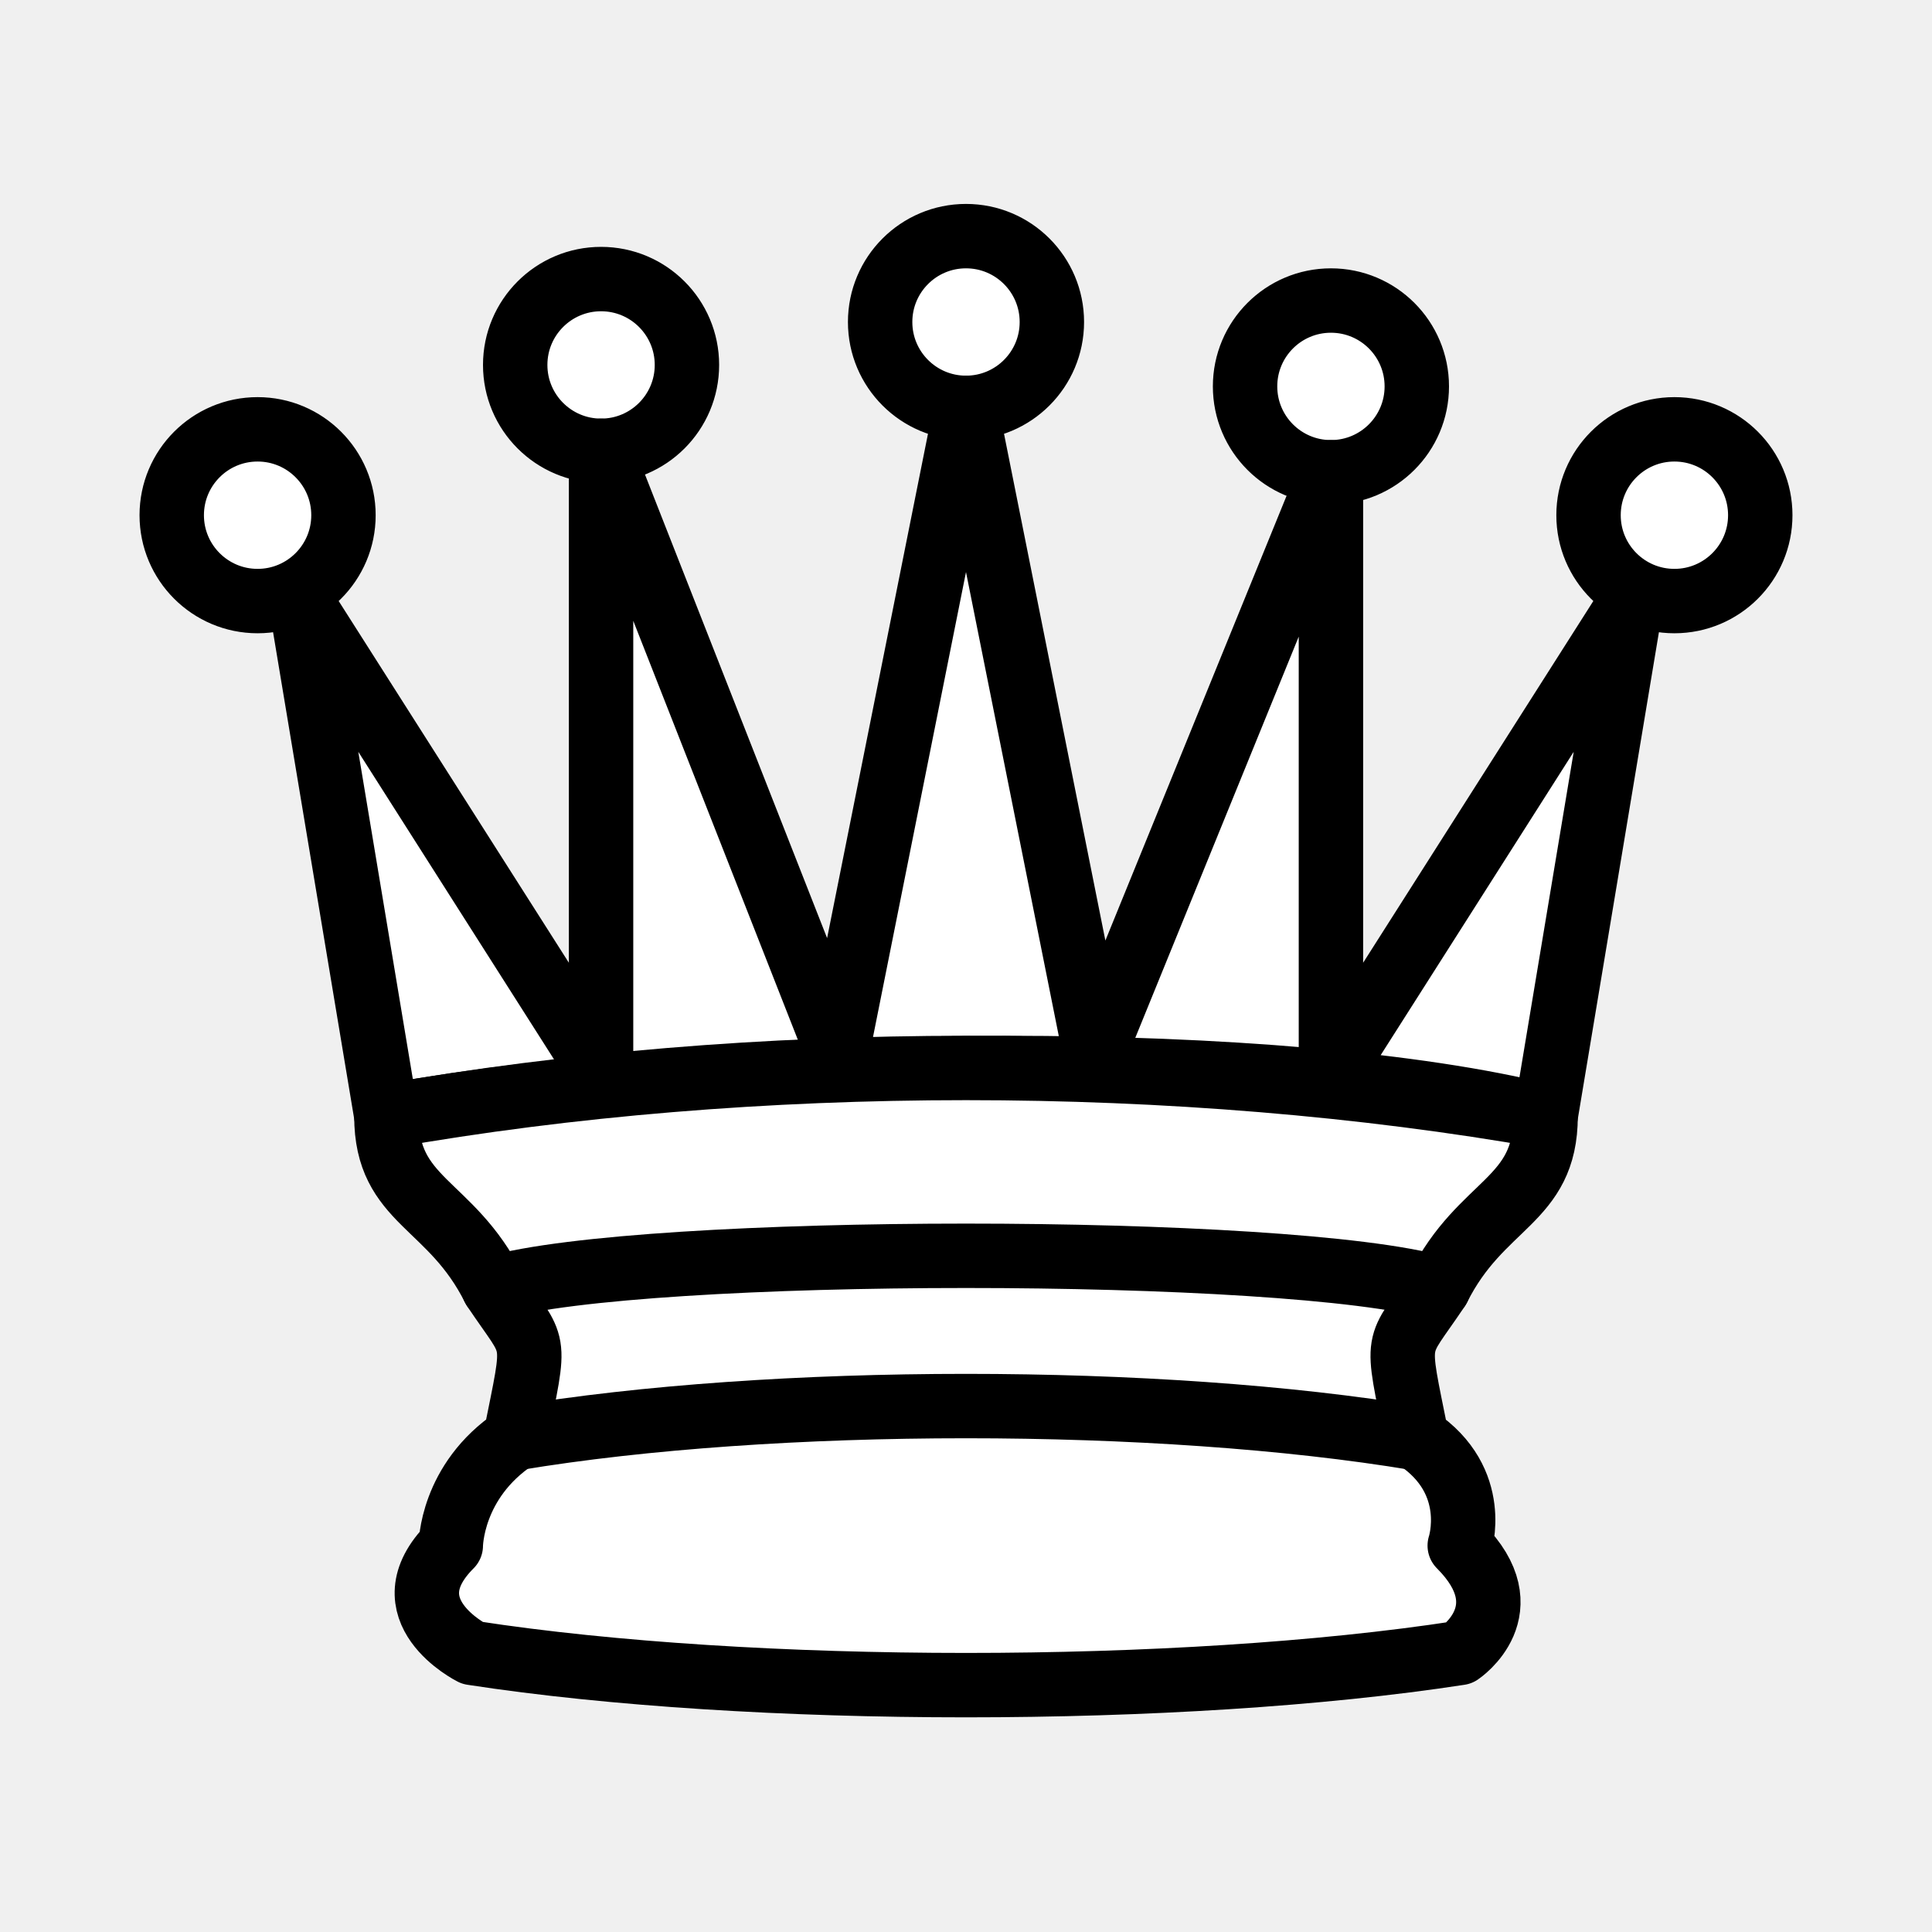
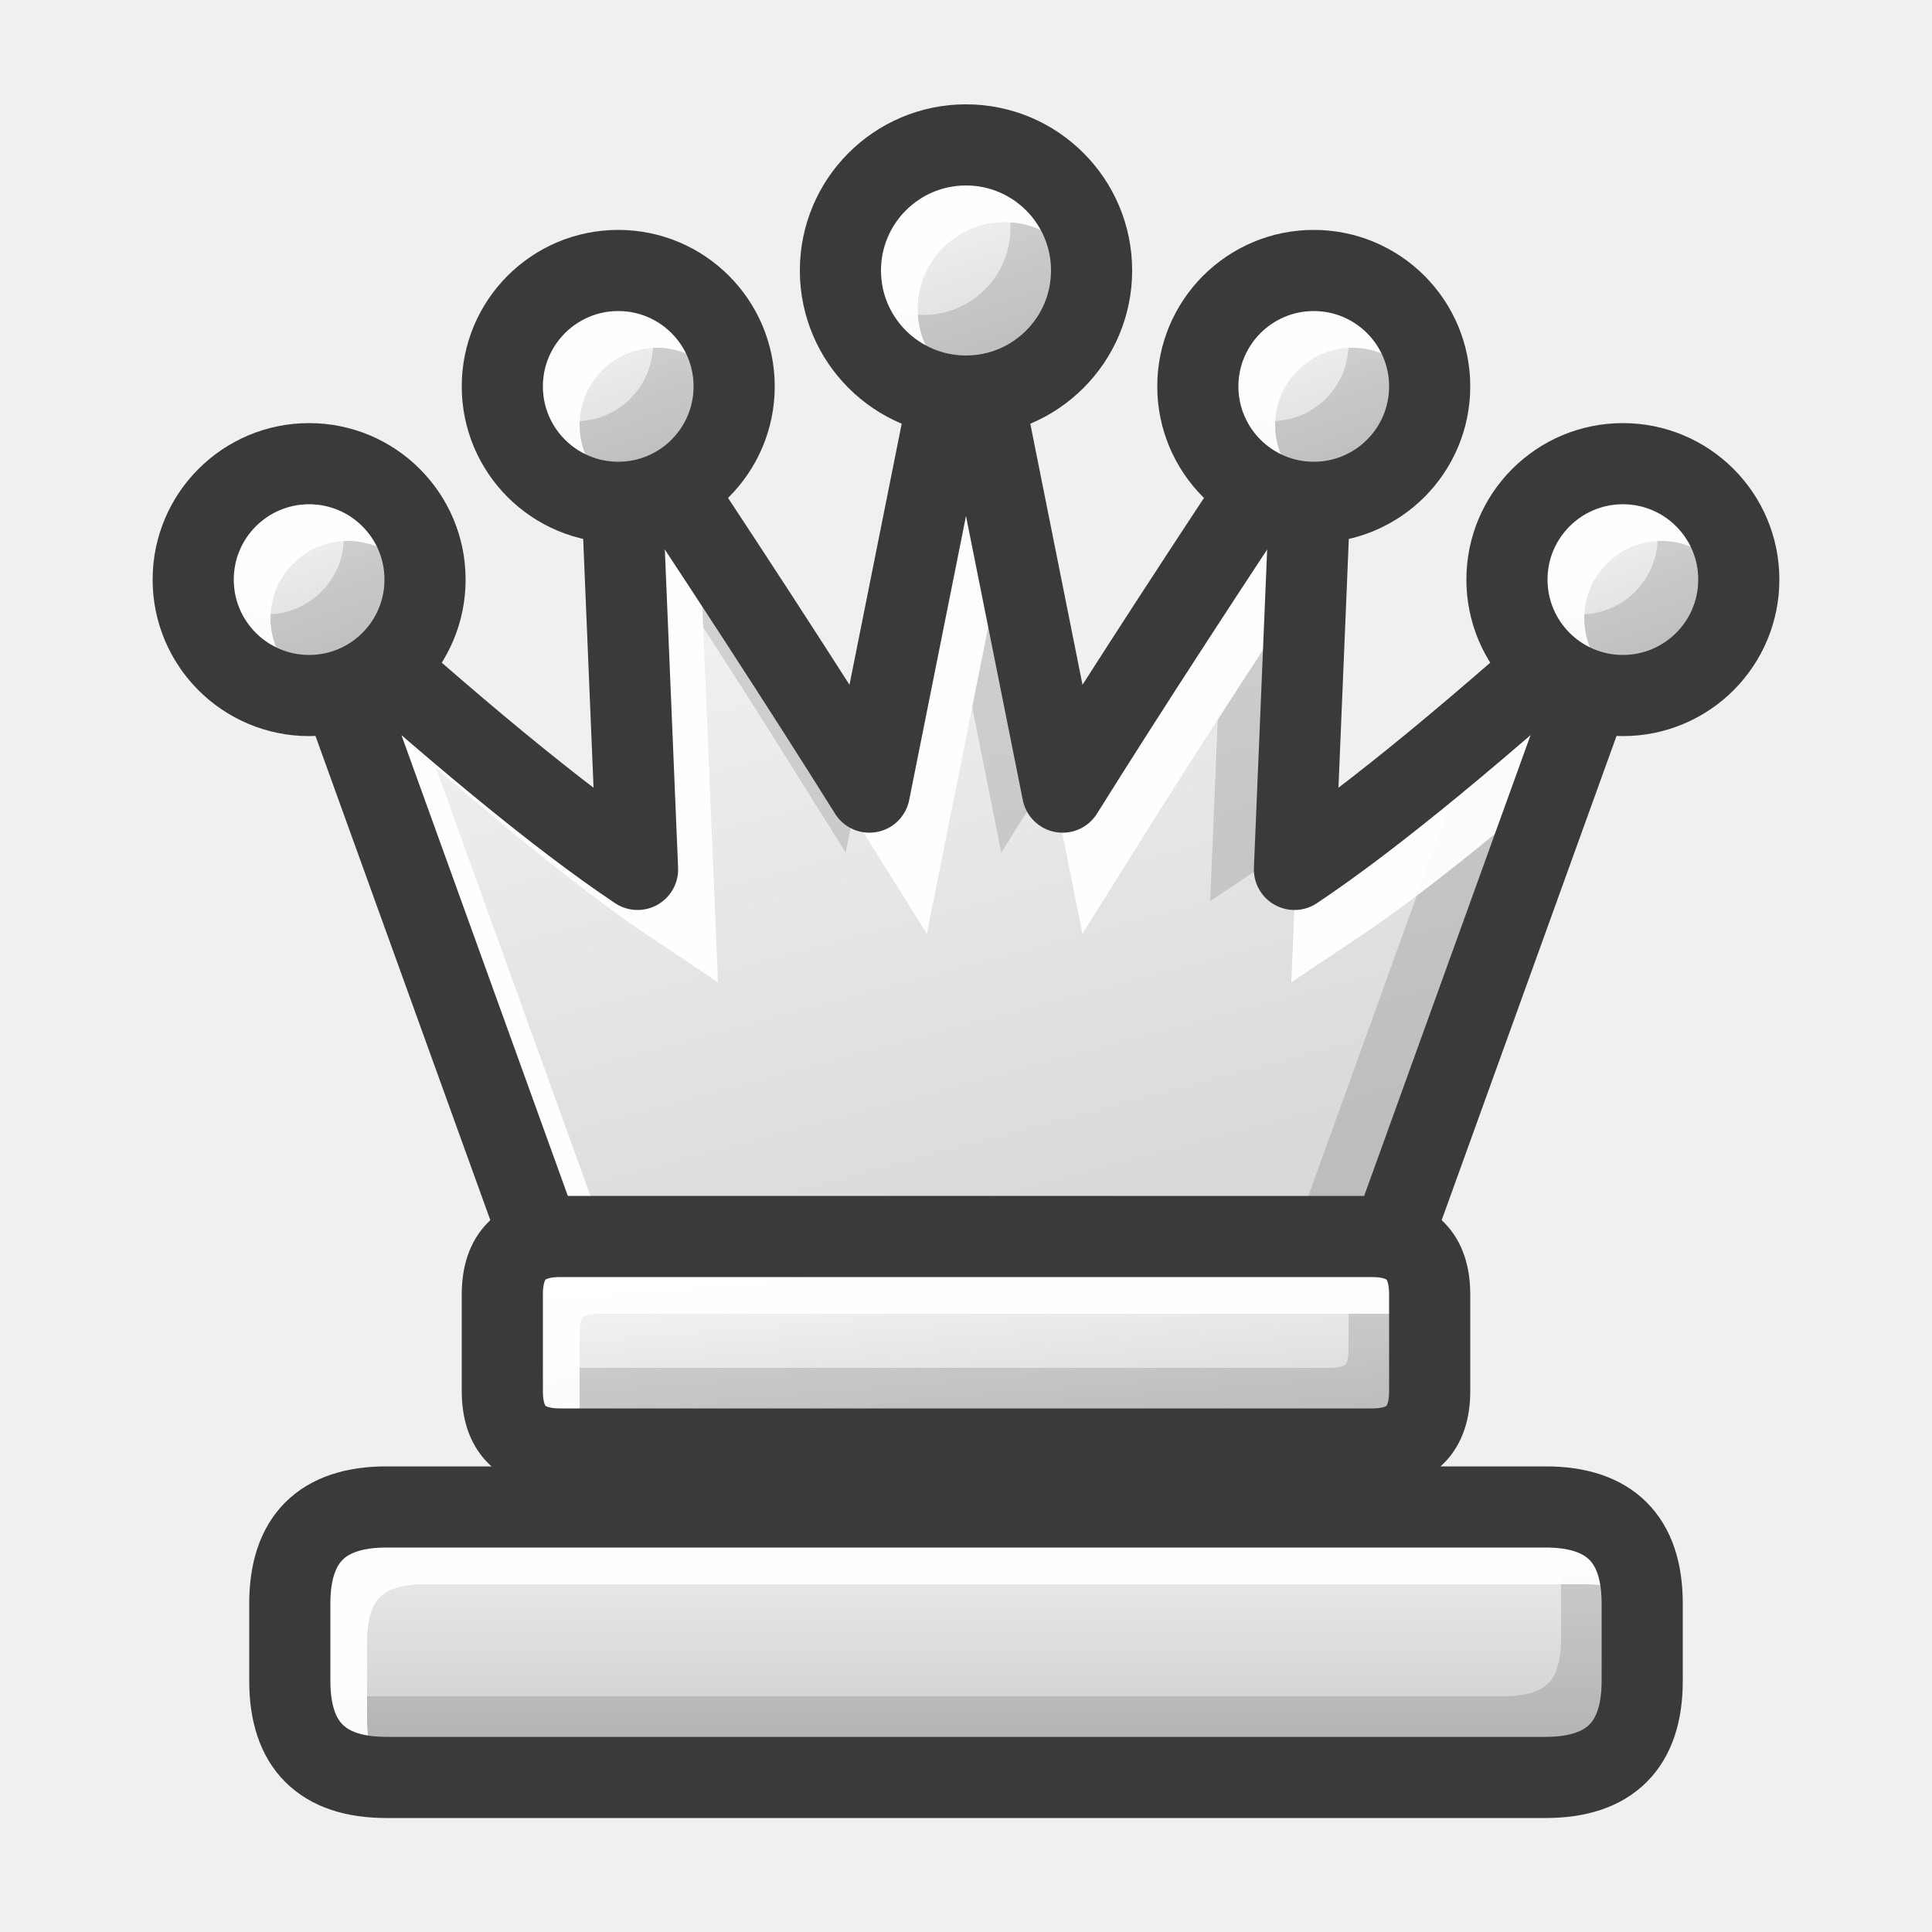
- <svg xmlns="http://www.w3.org/2000/svg" width="45" height="45">
-   <g fill="#fff" fill-rule="evenodd" stroke="#000" stroke-width="1.5" stroke-linecap="round" stroke-linejoin="round">
-     <path d="M8 12a2 2 0 1 1-4 0 2 2 0 1 1 4 0zm16.5-4.5a2 2 0 1 1-4 0 2 2 0 1 1 4 0zM41 12a2 2 0 1 1-4 0 2 2 0 1 1 4 0zM16 8.5a2 2 0 1 1-4 0 2 2 0 1 1 4 0zM33 9a2 2 0 1 1-4 0 2 2 0 1 1 4 0z" />
-     <path d="M9 26c8.5-1.5 21-1.5 27 0l2-12-7 11V11l-5.5 13.5-3-15-3 15-5.5-14V25L7 14l2 12z" stroke-linecap="butt" />
-     <path d="M9 26c0 2 1.5 2 2.5 4 1 1.5 1 1 .5 3.5-1.5 1-1.5 2.5-1.5 2.5-1.5 1.5.5 2.5.5 2.5 6.5 1 16.5 1 23 0 0 0 1.5-1 0-2.5 0 0 .5-1.5-1-2.5-.5-2.5-.5-2 .5-3.5 1-2 2.5-2 2.5-4-8.5-1.5-18.5-1.5-27 0z" stroke-linecap="butt" />
-     <path d="M11.5 30c3.5-1 18.5-1 22 0M12 33.5c6-1 15-1 21 0" fill="none" />
+ <svg xmlns="http://www.w3.org/2000/svg" viewBox="0 0 100 100">
+   <defs>
+     <linearGradient id="g" x1="0" y1="0" x2="0.35" y2="1">
+       <stop offset="0" stop-color="#ffffff" />
+       <stop offset="1" stop-color="#d9d9d9" />
+     </linearGradient>
+     <linearGradient id="gb" x1="0" y1="0" x2="0" y2="1">
+       <stop offset="0" stop-color="#f2f2f2" />
+       <stop offset="1" stop-color="#c9c9c9" />
+     </linearGradient>
+     <clipPath id="c0">
+       <path d="M29 67 L16 31 Q27 41 33 45 L32 21 Q40 33 45 41 L50 16 L55 41 Q60 33 68 21 L67 45 Q73 41 84 31 L71 67 Z" />
+     </clipPath>
+     <clipPath id="c1">
+       <path d="M10 30 A6 6 0 1 0 22 30 A6 6 0 1 0 10 30 Z" />
+     </clipPath>
+     <clipPath id="c2">
+       <path d="M26 20 A6 6 0 1 0 38 20 A6 6 0 1 0 26 20 Z" />
+     </clipPath>
+     <clipPath id="c3">
+       <path d="M43.5 14 A6.5 6.5 0 1 0 56.5 14 A6.5 6.5 0 1 0 43.5 14 Z" />
+     </clipPath>
+     <clipPath id="c4">
+       <path d="M62 20 A6 6 0 1 0 74 20 A6 6 0 1 0 62 20 Z" />
+     </clipPath>
+     <clipPath id="c5">
+       <path d="M78 30 A6 6 0 1 0 90 30 A6 6 0 1 0 78 30 Z" />
+     </clipPath>
+     <clipPath id="c6">
+       <path d="M29 64 H71 Q74 64 74 67 V72 Q74 75 71 75 H29 Q26 75 26 72 V67 Q26 64 29 64 Z" />
+     </clipPath>
+     <clipPath id="c7">
+       <path d="M20 78 H80 Q85 78 85 83 V87 Q85 92 80 92 H20 Q15 92 15 87 V83 Q15 78 20 78 Z" />
+     </clipPath>
+   </defs>
+   <path d="M29 67 L16 31 Q27 41 33 45 L32 21 Q40 33 45 41 L50 16 L55 41 Q60 33 68 21 L67 45 Q73 41 84 31 L71 67 Z" fill="url(#g)" />
+   <g clip-path="url(#c0)" fill="none" stroke-width="4">
+     <path d="M29 67 L16 31 Q27 41 33 45 L32 21 Q40 33 45 41 L50 16 L55 41 Q60 33 68 21 L67 45 Q73 41 84 31 L71 67 Z" stroke="rgba(0,0,0,0.13)" transform="translate(-2.2 -2.2)" />
+     <path d="M29 67 L16 31 Q27 41 33 45 L32 21 Q40 33 45 41 L50 16 L55 41 Q60 33 68 21 L67 45 Q73 41 84 31 L71 67 Z" stroke="rgba(255,255,255,0.95)" transform="translate(2 2)" />
  </g>
+   <path d="M29 67 L16 31 Q27 41 33 45 L32 21 Q40 33 45 41 L50 16 L55 41 Q60 33 68 21 L67 45 Q73 41 84 31 L71 67 Z" fill="none" stroke="#3a3a3a" stroke-width="4.2" stroke-linejoin="round" />
+   <path d="M10 30 A6 6 0 1 0 22 30 A6 6 0 1 0 10 30 Z" fill="url(#g)" />
+   <g clip-path="url(#c1)" fill="none" stroke-width="4">
+     <path d="M10 30 A6 6 0 1 0 22 30 A6 6 0 1 0 10 30 Z" stroke="rgba(0,0,0,0.13)" transform="translate(-2.2 -2.2)" />
+     <path d="M10 30 A6 6 0 1 0 22 30 A6 6 0 1 0 10 30 Z" stroke="rgba(255,255,255,0.95)" transform="translate(2 2)" />
+   </g>
+   <path d="M10 30 A6 6 0 1 0 22 30 A6 6 0 1 0 10 30 Z" fill="none" stroke="#3a3a3a" stroke-width="4.2" stroke-linejoin="round" />
+   <path d="M26 20 A6 6 0 1 0 38 20 A6 6 0 1 0 26 20 Z" fill="url(#g)" />
+   <g clip-path="url(#c2)" fill="none" stroke-width="4">
+     <path d="M26 20 A6 6 0 1 0 38 20 A6 6 0 1 0 26 20 Z" stroke="rgba(0,0,0,0.13)" transform="translate(-2.2 -2.2)" />
+     <path d="M26 20 A6 6 0 1 0 38 20 A6 6 0 1 0 26 20 Z" stroke="rgba(255,255,255,0.95)" transform="translate(2 2)" />
+   </g>
+   <path d="M26 20 A6 6 0 1 0 38 20 A6 6 0 1 0 26 20 Z" fill="none" stroke="#3a3a3a" stroke-width="4.2" stroke-linejoin="round" />
+   <path d="M43.5 14 A6.5 6.5 0 1 0 56.5 14 A6.5 6.5 0 1 0 43.5 14 Z" fill="url(#g)" />
+   <g clip-path="url(#c3)" fill="none" stroke-width="4">
+     <path d="M43.5 14 A6.5 6.5 0 1 0 56.5 14 A6.5 6.5 0 1 0 43.5 14 Z" stroke="rgba(0,0,0,0.13)" transform="translate(-2.2 -2.2)" />
+     <path d="M43.5 14 A6.5 6.5 0 1 0 56.5 14 A6.5 6.5 0 1 0 43.5 14 Z" stroke="rgba(255,255,255,0.95)" transform="translate(2 2)" />
+   </g>
+   <path d="M43.5 14 A6.5 6.5 0 1 0 56.5 14 A6.5 6.5 0 1 0 43.5 14 Z" fill="none" stroke="#3a3a3a" stroke-width="4.2" stroke-linejoin="round" />
+   <path d="M62 20 A6 6 0 1 0 74 20 A6 6 0 1 0 62 20 Z" fill="url(#g)" />
+   <g clip-path="url(#c4)" fill="none" stroke-width="4">
+     <path d="M62 20 A6 6 0 1 0 74 20 A6 6 0 1 0 62 20 Z" stroke="rgba(0,0,0,0.13)" transform="translate(-2.2 -2.2)" />
+     <path d="M62 20 A6 6 0 1 0 74 20 A6 6 0 1 0 62 20 Z" stroke="rgba(255,255,255,0.95)" transform="translate(2 2)" />
+   </g>
+   <path d="M62 20 A6 6 0 1 0 74 20 A6 6 0 1 0 62 20 Z" fill="none" stroke="#3a3a3a" stroke-width="4.2" stroke-linejoin="round" />
+   <path d="M78 30 A6 6 0 1 0 90 30 A6 6 0 1 0 78 30 Z" fill="url(#g)" />
+   <g clip-path="url(#c5)" fill="none" stroke-width="4">
+     <path d="M78 30 A6 6 0 1 0 90 30 A6 6 0 1 0 78 30 Z" stroke="rgba(0,0,0,0.13)" transform="translate(-2.2 -2.2)" />
+     <path d="M78 30 A6 6 0 1 0 90 30 A6 6 0 1 0 78 30 Z" stroke="rgba(255,255,255,0.95)" transform="translate(2 2)" />
+   </g>
+   <path d="M78 30 A6 6 0 1 0 90 30 A6 6 0 1 0 78 30 Z" fill="none" stroke="#3a3a3a" stroke-width="4.2" stroke-linejoin="round" />
+   <path d="M29 64 H71 Q74 64 74 67 V72 Q74 75 71 75 H29 Q26 75 26 72 V67 Q26 64 29 64 Z" fill="url(#g)" />
+   <g clip-path="url(#c6)" fill="none" stroke-width="4">
+     <path d="M29 64 H71 Q74 64 74 67 V72 Q74 75 71 75 H29 Q26 75 26 72 V67 Q26 64 29 64 Z" stroke="rgba(0,0,0,0.13)" transform="translate(-2.2 -2.2)" />
+     <path d="M29 64 H71 Q74 64 74 67 V72 Q74 75 71 75 H29 Q26 75 26 72 V67 Q26 64 29 64 Z" stroke="rgba(255,255,255,0.95)" transform="translate(2 2)" />
+   </g>
+   <path d="M29 64 H71 Q74 64 74 67 V72 Q74 75 71 75 H29 Q26 75 26 72 V67 Q26 64 29 64 Z" fill="none" stroke="#3a3a3a" stroke-width="4.2" stroke-linejoin="round" />
+   <path d="M20 78 H80 Q85 78 85 83 V87 Q85 92 80 92 H20 Q15 92 15 87 V83 Q15 78 20 78 Z" fill="url(#gb)" />
+   <g clip-path="url(#c7)" fill="none" stroke-width="4">
+     <path d="M20 78 H80 Q85 78 85 83 V87 Q85 92 80 92 H20 Q15 92 15 87 V83 Q15 78 20 78 Z" stroke="rgba(0,0,0,0.13)" transform="translate(-2.2 -2.2)" />
+     <path d="M20 78 H80 Q85 78 85 83 V87 Q85 92 80 92 H20 Q15 92 15 87 V83 Q15 78 20 78 Z" stroke="rgba(255,255,255,0.95)" transform="translate(2 2)" />
+   </g>
+   <path d="M20 78 H80 Q85 78 85 83 V87 Q85 92 80 92 H20 Q15 92 15 87 V83 Q15 78 20 78 Z" fill="none" stroke="#3a3a3a" stroke-width="4.2" stroke-linejoin="round" />
</svg>
